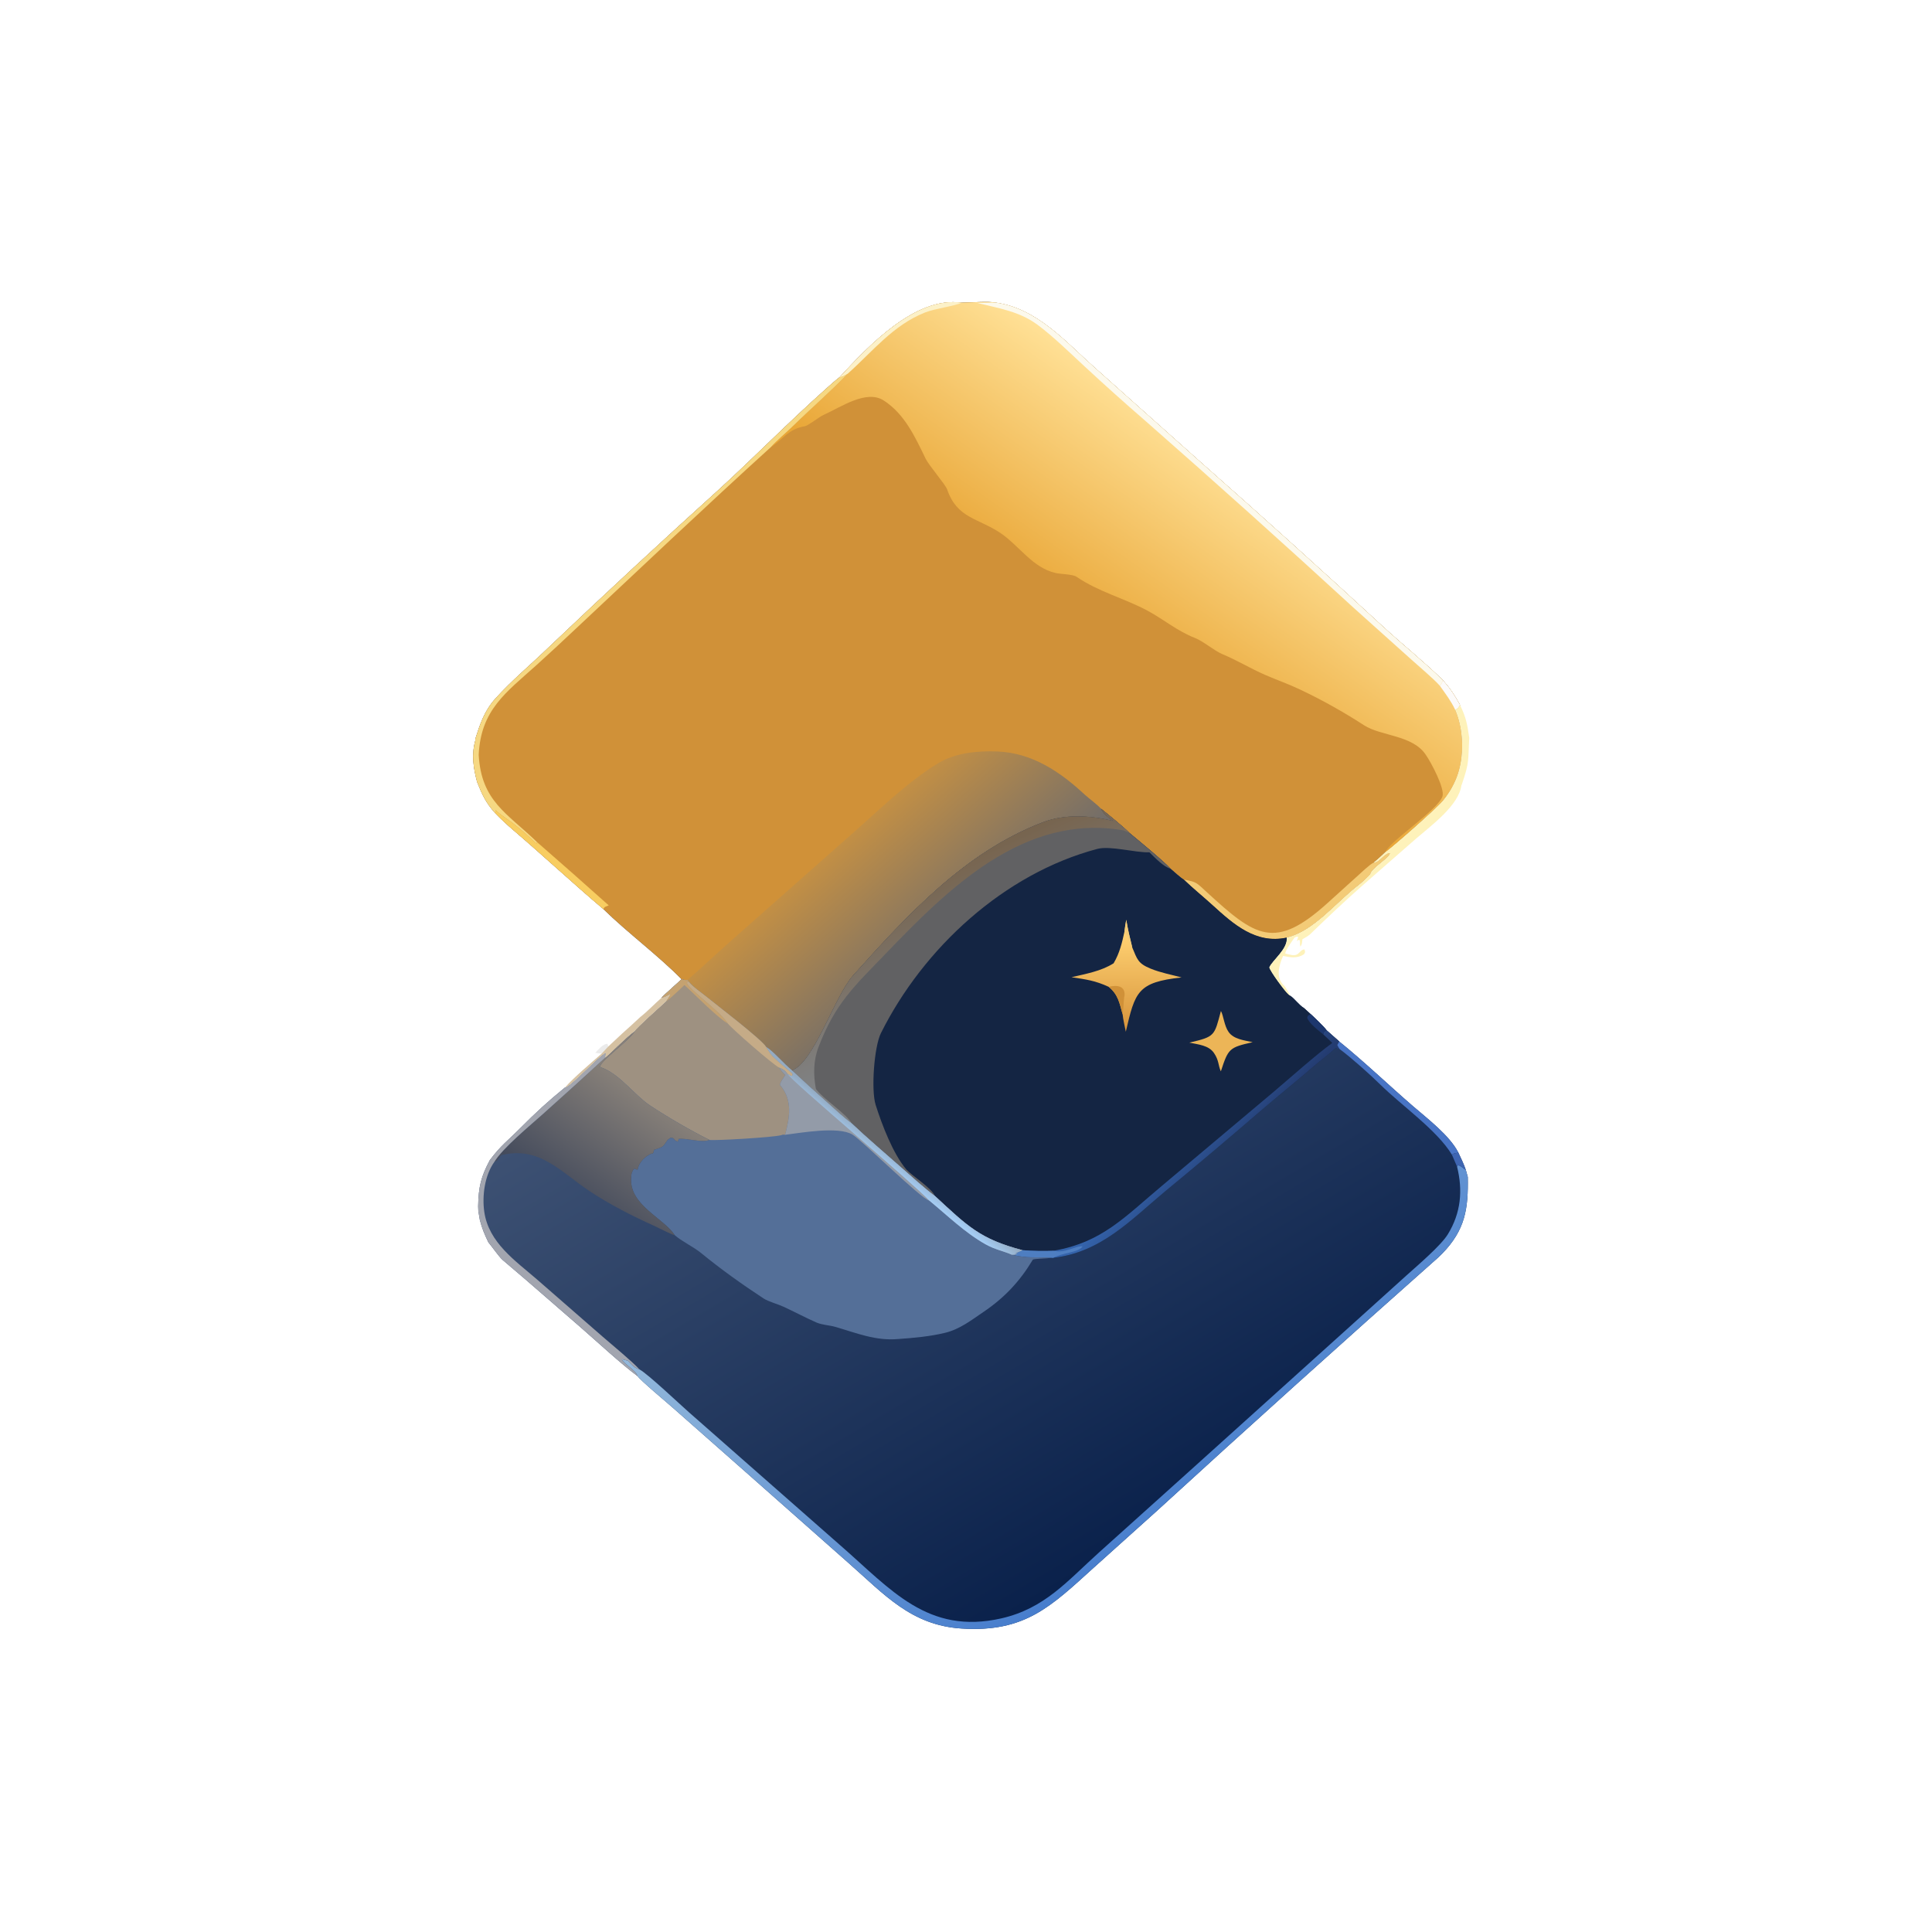
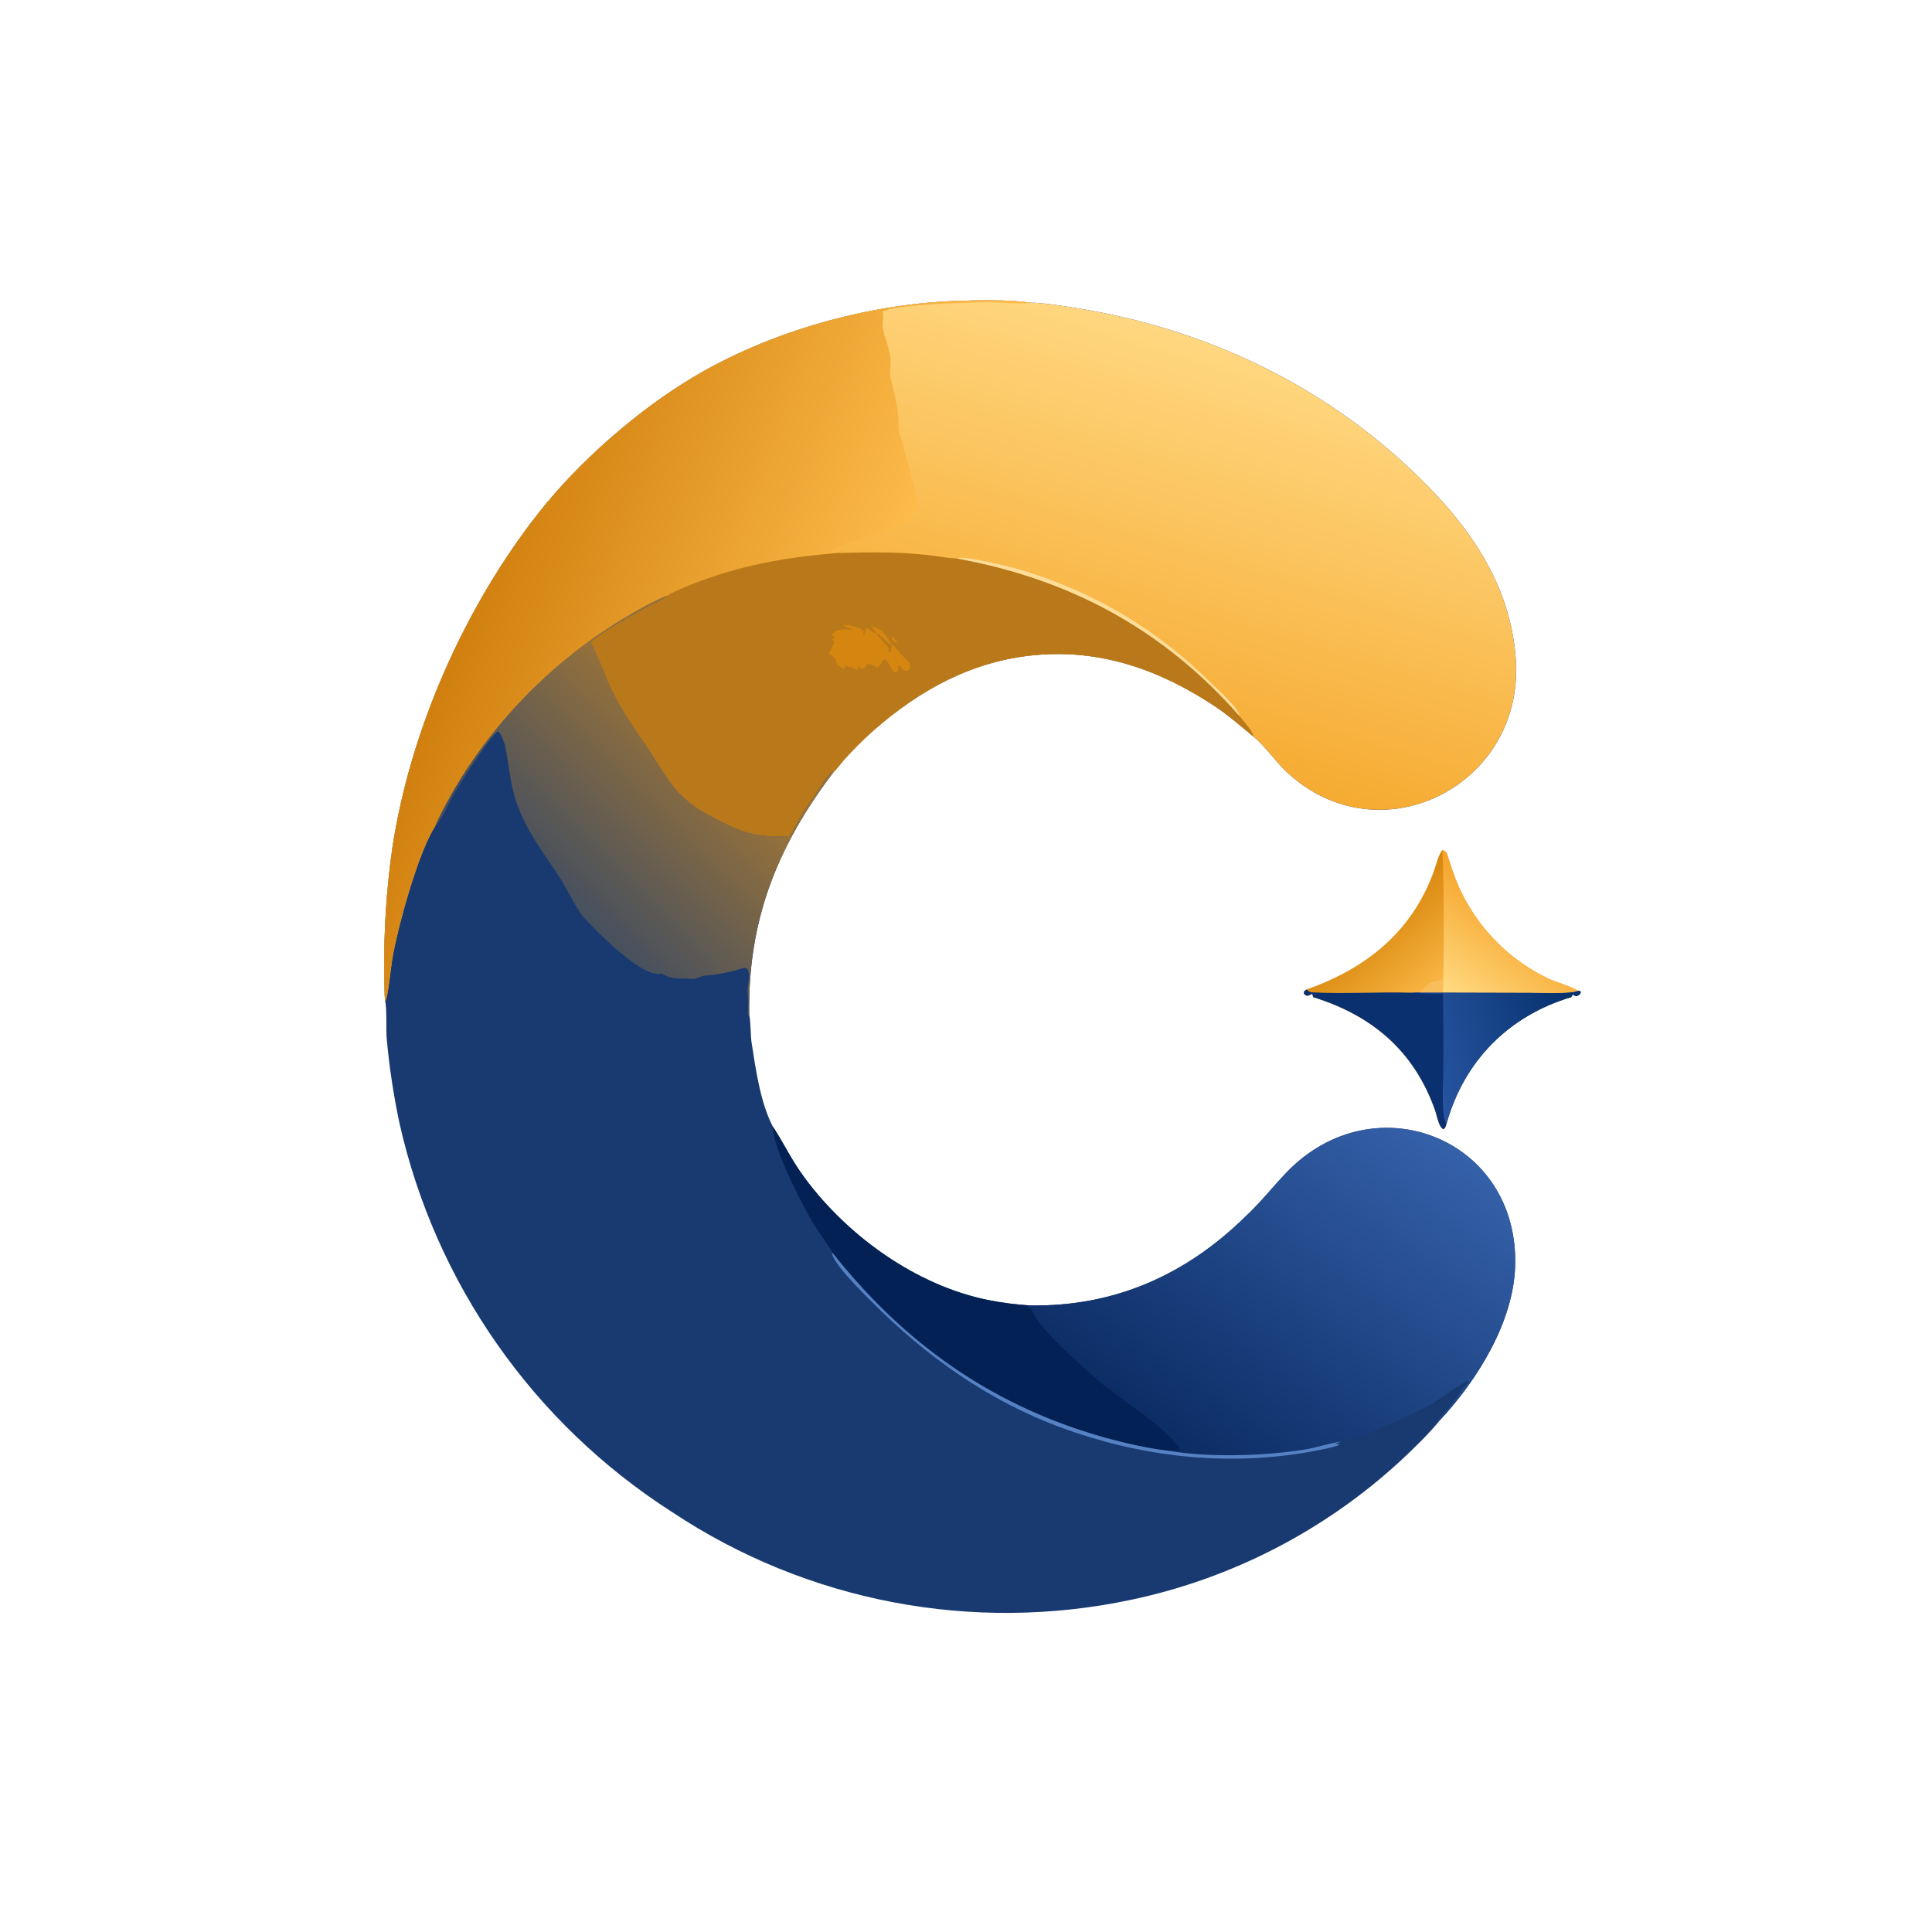
- <svg xmlns="http://www.w3.org/2000/svg" width="1050" height="1050" viewBox="0 0 1050 1050" fill="none">
-   <path d="M522.626 164.51C527.312 164.458 537.258 163.64 541.093 164.469C563.596 167.564 579.264 185.944 595.337 200.182L653.517 252.069C686.668 281.311 719.496 310.921 751.986 340.893C762.188 350.252 774.436 360.117 784.224 369.737C788.438 374.562 790.397 377.59 793.514 383.209C792.196 384.983 792.529 385.162 790.843 385.71C795.58 396.466 795.924 411.477 791.704 422.475C789.879 427.155 787.3 431.506 784.07 435.356C780.584 439.528 757.384 459.934 752.703 463.318C750.519 465.457 748.843 466.919 746.51 468.866C750.068 468.454 751.073 464.965 754.857 463.611L755.497 463.828C753.903 467.334 745.546 471.532 744.669 475.198C742.931 477.09 740.137 479.697 738.122 481.234C726.197 490.319 714.118 506.064 699.327 509.558C699.947 515.751 691.447 521.893 689.852 525.743C690.119 527.692 698.619 539.217 700.373 540.56C700.68 540.796 701.003 541.017 701.321 541.237C703.582 542.734 705.92 546.2 708.724 547.876L712.298 551.132C714.118 552.773 719.675 558.059 720.957 559.93L727.838 566.021C741.404 576.992 754.595 589.641 767.828 601.099C775.903 608.087 787.823 617.095 792.596 626.437C793.97 629.41 795.626 632.758 796.646 635.84L797.713 639.659C798.015 656.778 796.416 668.416 783.68 681.428C783.009 682.121 782.317 682.792 781.604 683.443C730.14 729.078 679.029 775.113 628.282 821.548L594.383 852.018C571.019 873.177 557.008 887.23 522.693 885.071C495.205 883.348 480.679 866.578 461.274 849.552L405.809 800.497L365.688 765.095C362.661 762.434 347.787 749.966 346.527 747.899C338.471 742.091 323.535 728.289 315.382 721.214L286.04 695.733C281.862 692.123 277.291 688.324 273.155 684.746C271.233 683.084 267.325 677.419 265.398 675.143C263.225 670.534 262.06 667.914 260.78 663.018L259.962 658.137L259.863 655.589C260.049 645.176 261.36 639.541 266.245 630.446C272.565 622.14 275.681 620.233 282.647 613.24C291.387 604.468 297.59 598.751 307.122 590.979C310.325 590.728 325.574 573.593 329.277 572.23L328.919 574.829C333.858 570.553 339.893 564.088 344.973 560.402C345.966 558.628 359.434 546.661 361.952 544.334C362.481 543.226 364.24 541.078 364.206 540.34C362.479 541.283 361.473 541.96 359.533 542.278C360.76 540.796 368.332 534.239 370.415 532.183C358.083 519.576 340.738 506.654 327.906 494.053C311.459 480.141 295.587 465.351 279.209 451.336C275.718 448.349 272.227 445.153 269.057 441.838C264.05 436.28 262.016 431.829 259.294 424.943C257.246 417.261 256.17 410.022 258.378 402.255L258.271 401.778C260.958 393.36 263.244 386.342 269.291 379.621C278.129 369.798 288.486 361.217 298.039 351.983C328.656 322.867 359.641 294.142 390.989 265.814C410.223 248.177 428.647 229.449 448.108 212.052C450.766 209.676 453.532 207.124 456.358 204.963C471.868 188.232 497.392 160.925 522.626 164.51Z" fill="url(#paint0_linear_3311_3)" />
-   <path d="M522.626 164.51C527.312 164.458 537.258 163.64 541.093 164.469C563.596 167.564 579.264 185.944 595.337 200.182L653.517 252.069C686.668 281.311 719.496 310.921 751.986 340.893C762.188 350.252 774.436 360.117 784.224 369.737C788.438 374.562 790.397 377.59 793.514 383.209C792.196 384.983 792.529 385.162 790.843 385.71C795.58 396.466 795.924 411.477 791.704 422.475C789.879 427.155 787.3 431.506 784.07 435.356C780.584 439.528 757.384 459.934 752.703 463.318C750.519 465.457 748.843 466.919 746.51 468.866C750.068 468.454 751.073 464.965 754.857 463.611L755.497 463.828C753.903 467.334 745.546 471.532 744.669 475.198C742.931 477.09 740.137 479.697 738.122 481.234C726.197 490.319 714.118 506.064 699.327 509.558C682.505 513.182 670.364 502.285 658.931 491.883C653.799 487.212 648.401 482.87 643.381 478.035C642.089 477.447 637.511 473.308 636.132 472.118C632.425 467.98 618.572 456.654 613.686 452.58C611.481 450.144 601.315 441.851 598.356 439.52C599.905 442.679 602.304 444.177 605.103 446.216C592.691 443.157 578.761 442.312 566.744 446.903C524.405 463.076 493.077 497.327 463.581 530.245C453.635 541.345 442.222 577.864 430.369 581.725C426.038 578.192 419.978 571.066 416.466 569.082C413.737 564.657 388.287 545.298 383.662 541.473C381.076 539.33 376.65 536.515 374.334 533.46L373.675 532.639C372.064 532.737 371.997 532.573 370.415 532.183C358.083 519.576 340.738 506.654 327.906 494.053C311.459 480.141 295.587 465.351 279.209 451.336C275.718 448.349 272.227 445.153 269.057 441.838C264.05 436.28 262.016 431.829 259.294 424.943C257.246 417.261 256.17 410.022 258.378 402.255L258.271 401.778C260.958 393.36 263.244 386.342 269.291 379.621C278.129 369.798 288.486 361.217 298.039 351.983C328.656 322.867 359.641 294.142 390.989 265.814C410.223 248.177 428.647 229.449 448.108 212.052C450.766 209.676 453.532 207.124 456.358 204.963C471.868 188.232 497.392 160.925 522.626 164.51Z" fill="#D09138" />
-   <path d="M522.626 164.51C527.312 164.458 537.259 163.64 541.094 164.469C563.596 167.564 579.264 185.944 595.337 200.182L653.517 252.069C686.668 281.311 719.496 310.921 751.986 340.893C762.188 350.252 774.437 360.117 784.224 369.737C788.438 374.562 790.397 377.59 793.514 383.209C792.196 384.983 792.53 385.162 790.843 385.71C795.58 396.466 795.924 411.477 791.704 422.475C789.879 427.155 787.3 431.506 784.07 435.356C780.584 439.528 757.384 459.934 752.703 463.318C755.441 456.925 781.409 440.369 783.952 432.808C785.357 428.628 777.774 414.362 774.99 410.374C767.905 399.41 750.678 400.2 741.322 394.163C729.791 386.719 719.24 380.802 706.797 374.857C700.337 371.772 693.99 369.591 687.524 366.77C679.742 363.374 672.174 358.773 664.264 355.489C659.706 353.528 653.866 348.437 649.488 346.738C639.9 343.021 632.605 336.748 623.955 332.057C611.389 325.243 597.049 321.696 585.016 313.431C583.042 312.076 576.177 312.002 573.798 311.447C561.166 308.599 553.993 296.666 543.821 289.75C531.322 281.402 520.135 281.752 514.731 265.93C513.88 263.43 504.81 252.923 503.042 249.257C497.331 237.47 491.743 225.147 480.396 217.724C470.787 211.438 456.734 221.487 447.55 225.515C445.261 226.519 439.349 231.302 437.373 231.658C428.592 233.239 426.109 238.036 419.544 242.646C419.362 242.744 419.18 242.842 418.999 242.94C421.845 239.668 427.746 234.708 431.029 231.492C440.588 222.127 451.507 212.72 460.724 203.095C459.142 204.017 458.086 204.907 456.358 204.963C471.868 188.232 497.392 160.925 522.626 164.51Z" fill="url(#paint1_linear_3311_3)" />
-   <path d="M541.094 164.469C563.596 167.564 579.264 185.944 595.337 200.182L653.517 252.069C686.668 281.311 719.496 310.92 751.986 340.893C762.188 350.252 774.437 360.117 784.224 369.737C783.67 370.936 783.409 371.768 782.588 372.785C779.743 369.436 770.745 361.776 767.182 358.587L735.636 330.294C698.455 296.161 660.89 262.444 622.961 229.147C611.625 219.335 600.459 209.333 589.461 199.145C581.484 191.781 572.506 182.924 563.914 176.546C553.875 169.097 542.642 167.564 531.06 164.619L541.094 164.469Z" fill="#FCF9EC" />
-   <path d="M456.358 204.963C471.868 188.231 497.392 160.925 522.626 164.51C519.391 166.267 508.241 167.644 502.74 169.828C485.333 176.739 474.4 190.887 460.724 203.095C459.142 204.017 458.086 204.907 456.358 204.963Z" fill="#FCF1C8" />
-   <path d="M784.224 369.737C788.438 374.562 790.397 377.59 793.514 383.209C792.196 384.983 792.53 385.162 790.843 385.71C788.633 381.005 785.588 377.02 782.588 372.785C783.409 371.768 783.67 370.936 784.224 369.737Z" fill="#FCFAF9" />
-   <path d="M373.675 532.639C374.64 531.516 378.105 528.697 379.451 527.476L394.107 514.151L464.456 451.908C478.64 439.45 494.058 424.196 510.245 414.586C519.56 409.057 531.552 407.973 542.18 408.422C561.068 409.22 576.162 419.426 589.579 431.905C592.081 434.181 596.254 437.154 598.356 439.52C599.905 442.679 602.304 444.177 605.103 446.216C592.691 443.157 578.761 442.312 566.744 446.903C524.405 463.076 493.077 497.327 463.581 530.245C453.635 541.345 442.222 577.864 430.369 581.725C426.038 578.192 419.978 571.066 416.466 569.082C413.737 564.657 388.287 545.298 383.662 541.473C381.076 539.33 376.65 536.515 374.334 533.46L373.675 532.639Z" fill="url(#paint2_linear_3311_3)" />
-   <path d="M456.358 204.963C458.086 204.907 459.142 204.017 460.724 203.094C451.507 212.72 440.588 222.127 431.029 231.492C427.746 234.708 421.845 239.668 418.999 242.94C383.435 275.218 347.427 309.379 312.33 342.257C305.455 348.759 298.509 355.188 291.494 361.54C274.757 376.559 261.341 385.894 260.154 410.223C261.595 435.581 275.62 441.88 291.826 457.63L291.732 458.488C291.03 458.045 291.232 458.227 290.723 457.739C286.85 454.05 282.789 450.563 278.557 447.292C275.562 445.02 272.026 442.908 269.391 440.298L269.057 441.838C264.05 436.28 262.016 431.829 259.294 424.943C257.246 417.261 256.17 410.022 258.378 402.255L258.271 401.778C260.958 393.36 263.244 386.342 269.291 379.621C278.129 369.798 288.486 361.217 298.039 351.983C328.656 322.867 359.641 294.141 390.989 265.814C410.223 248.177 428.647 229.449 448.108 212.052C450.766 209.676 453.532 207.124 456.358 204.963Z" fill="#F6D882" />
-   <path d="M746.51 468.866C750.068 468.454 751.073 464.965 754.857 463.611L755.498 463.828C753.903 467.334 745.546 471.532 744.669 475.198C742.931 477.09 740.137 479.697 738.122 481.234C726.197 490.319 714.118 506.064 699.327 509.558C682.505 513.182 670.364 502.285 658.931 491.883C653.799 487.212 648.401 482.87 643.381 478.035C650.482 479.303 650.205 479.69 655.896 484.905C682.264 509.079 692.739 516.766 721.48 490.795L737.553 476.27C739.184 474.806 744.751 469.481 746.51 468.866Z" fill="#F3CB77" />
-   <path d="M269.057 441.838L269.391 440.298C272.026 442.908 275.562 445.02 278.557 447.292C282.789 450.563 286.85 454.05 290.723 457.739C291.232 458.227 291.03 458.045 291.732 458.488L291.826 457.63C304.91 469.016 317.915 480.492 330.84 492.058C328.826 492.969 328.715 492.557 327.906 494.053C311.459 480.141 295.587 465.351 279.209 451.336C275.718 448.349 272.227 445.153 269.057 441.838Z" fill="#F8CD61" />
-   <path d="M598.356 439.52C601.315 441.851 611.481 450.144 613.686 452.58C618.572 456.654 632.425 467.98 636.132 472.118C637.511 473.308 642.089 477.447 643.381 478.035C648.401 482.87 653.799 487.212 658.931 491.883C670.364 502.285 682.505 513.182 699.327 509.558C699.947 515.751 691.446 521.893 689.852 525.743C690.119 527.692 698.619 539.217 700.372 540.56C700.68 540.796 701.003 541.017 701.321 541.237C703.582 542.734 705.92 546.2 708.724 547.876L712.298 551.132C714.118 552.773 719.675 558.059 720.957 559.93L727.838 566.021L726.792 567.954C727.289 568.964 727.432 569.246 728.078 570.163L727.063 570.117L726.028 569.451L725.284 570.153C722.131 573.106 717.686 576.326 714.318 579.243C704.464 587.769 694.23 595.921 684.34 604.417C667.416 619.023 650.323 633.43 633.05 647.627C614.055 663.535 598.203 680.649 572.363 683.602L571.322 683.536C563.432 683.074 558.12 683.946 549.891 681.895C551.388 681.88 551.737 682.023 553.024 681.28L551.265 681.459C552.06 681.008 554.49 680.039 555.664 679.444C532.521 673.364 525.754 666.284 508.044 649.934C503.29 646.524 494.407 638.542 489.768 634.45C481.032 626.744 471.27 618.47 462.879 610.518C458.829 607.647 453.118 602.299 449.348 598.926C442.946 593.276 436.619 587.539 430.369 581.725C442.222 577.864 453.635 541.345 463.581 530.245C493.077 497.327 524.405 463.076 566.744 446.903C578.761 442.312 592.691 443.157 605.103 446.216C602.304 444.177 599.905 442.679 598.356 439.52Z" fill="#142543" />
-   <path d="M598.356 439.52C601.315 441.851 611.481 450.144 613.686 452.58C618.572 456.654 632.425 467.98 636.132 472.118C632.246 470.994 627.734 466.177 624.683 463.218C617.003 463.472 603.36 459.508 596.352 461.367C545.774 474.776 501.862 515.167 478.753 561.509C475.081 568.871 473.343 592.486 475.912 600.535C479.323 611.225 485.275 627.016 492.674 635.711C495.794 639.111 506.315 645.648 508.044 649.934C503.29 646.524 494.407 638.542 489.768 634.45C481.032 626.744 471.27 618.47 462.879 610.518C458.829 607.647 453.118 602.299 449.348 598.926C442.946 593.276 436.619 587.539 430.369 581.725C442.222 577.864 453.635 541.345 463.581 530.245C493.077 497.327 524.405 463.076 566.744 446.903C578.761 442.312 592.691 443.157 605.103 446.216C602.304 444.177 599.905 442.679 598.356 439.52Z" fill="#616163" />
-   <path d="M598.356 439.52C601.315 441.851 611.481 450.144 613.686 452.58C613.414 452.479 610.369 451.251 610.533 451.279C556.341 441.937 515.361 482.988 481.183 518.468C464.301 535.997 454.01 545.159 444.858 569.01C441.98 576.511 442.019 584.216 443.432 591.845C447.457 597.377 459.846 605.119 462.879 610.518C458.829 607.647 453.118 602.299 449.348 598.926C442.946 593.276 436.619 587.539 430.369 581.725C442.222 577.864 453.635 541.345 463.581 530.245C493.077 497.327 524.405 463.076 566.744 446.903C578.761 442.312 592.691 443.157 605.103 446.216C602.304 444.177 599.905 442.679 598.356 439.52Z" fill="url(#paint3_linear_3311_3)" />
-   <path d="M719.147 562.129C719.824 560.238 719.235 560.945 720.957 559.93L727.838 566.021L726.792 567.954C727.289 568.964 727.433 569.246 728.079 570.163L727.063 570.117L726.028 569.451L725.284 570.153C722.131 573.106 717.686 576.326 714.318 579.243C704.464 587.769 694.23 595.921 684.341 604.417C667.416 619.023 650.323 633.43 633.051 647.626C614.055 663.535 598.203 680.649 572.363 683.602L571.322 683.536C563.432 683.074 558.12 683.946 549.891 681.895C551.388 681.88 551.737 682.023 553.024 681.28L551.265 681.459C552.06 681.008 554.49 680.039 555.664 679.444C560.535 679.89 567.615 679.998 572.501 679.778C598.987 675.24 611.42 661.223 631.277 644.637L692.277 593.322C700.978 585.98 715.256 573.178 724.085 566.815L719.147 562.129Z" fill="url(#paint4_linear_3311_3)" />
-   <path d="M572.501 679.778C579.064 681.285 584.755 676.845 588.354 677.394C586.195 680.803 577.167 680.854 572.363 683.602L571.322 683.536C563.432 683.074 558.12 683.946 549.891 681.895C551.388 681.88 551.737 682.023 553.024 681.28L551.265 681.459C552.06 681.008 554.49 680.039 555.664 679.444C560.535 679.89 567.615 679.998 572.501 679.778Z" fill="#4E7EC1" />
-   <path d="M712.298 551.132C714.118 552.773 719.675 558.059 720.957 559.93C719.235 560.945 719.824 560.238 719.147 562.129C716.502 560.022 711.529 556.244 710.432 553.188C710.949 551.522 710.483 552.281 712.298 551.132Z" fill="#1D376E" />
-   <path d="M611.143 506.206C611.415 503.938 611.646 502.147 612.097 499.894C612.989 505.336 614.035 509.61 615.357 514.931C618.09 521.385 618.393 523.605 625.391 526.456C630.784 528.65 636.506 529.701 642.161 531.209C618.182 533.844 616.911 539.027 611.851 560.714C611.358 558.259 610.318 553.649 610.143 551.363C608.421 545.123 607.708 540.519 602.576 536.331C595.142 532.901 590.323 532.306 582.36 531.091C590.271 529.219 598.331 527.856 605.211 523.539C608.467 518.068 609.825 512.343 611.143 506.206Z" fill="url(#paint5_linear_3311_3)" />
-   <path d="M602.576 536.331C607.062 535.177 611.938 535.756 611.107 541.627L611.02 541.534C610.63 544.646 610.548 548.651 610.143 551.363C608.421 545.123 607.708 540.519 602.576 536.331Z" fill="#D09138" />
-   <path d="M611.143 506.206C611.415 503.938 611.646 502.147 612.097 499.894C612.989 505.336 614.035 509.61 615.357 514.931C612.937 512.052 613.486 509.624 611.143 506.206Z" fill="#F3CB77" />
-   <path d="M663.546 549.445C664.956 551.988 665.299 557.382 667.698 560.832C670.462 564.811 676.158 565.37 680.803 566.405C668.001 569.292 667.57 569.845 663.515 582.248C662.013 579.069 662.561 576.341 659.757 572.265C656.87 568.087 651.338 567.682 646.386 566.641C660.464 563.385 659.916 562.95 663.546 549.445Z" fill="#ECB557" />
-   <path d="M370.415 532.183C371.997 532.573 372.064 532.737 373.675 532.639L374.334 533.459C376.65 536.515 381.076 539.33 383.662 541.473C388.287 545.298 413.738 564.657 416.467 569.082C419.979 571.066 426.038 578.192 430.369 581.725C436.619 587.539 442.946 593.276 449.348 598.925C453.119 602.299 458.829 607.647 462.879 610.518C471.271 618.47 481.032 626.744 489.768 634.45C494.408 638.541 503.29 646.524 508.044 649.934C525.754 666.283 532.521 673.364 555.664 679.444C554.49 680.039 552.06 681.008 551.265 681.459L553.024 681.28C551.737 682.023 551.389 681.88 549.891 681.895C558.12 683.946 563.432 683.074 571.322 683.536C569.307 684.125 561.73 683.92 561.284 684.669C554.224 696.43 545.98 705.212 534.562 712.964C528.138 717.322 521.703 722.367 513.798 724.315C505.574 726.341 496.729 727.12 488.258 727.725C475.857 728.843 465.601 724.49 454.004 721.137C450.645 720.168 446.874 720.122 443.621 718.717C437.623 716.041 431.721 712.903 425.742 710.139C422.626 708.704 417.569 707.376 415.004 705.694C403.479 698.137 391.649 689.708 381.019 680.977C377.192 677.829 370.103 674.353 366.749 671.318C360.654 662.028 342.699 655.225 342.956 640.977C342.995 638.782 343.141 636.645 344.781 635.06C345.956 635.624 345.363 635.445 346.544 635.64C347.114 631.759 350.583 628.416 354.112 626.888C355.333 627.452 355.221 624.96 355.564 624.858C360.817 623.243 360.056 623.396 362.895 619.387C363.338 619.182 363.994 618.639 364.418 618.321C367.279 618.434 365.527 619.695 368.44 620.418L368.845 618.982C373.906 618.485 381.169 621.243 385.605 619.526C375.357 614.435 363.001 607.226 353.318 600.833C345.331 595.557 337.587 584.821 328.326 580.756C327.52 580.402 327.214 580.366 326.192 579.848C325.772 576.813 342.716 565.098 344.973 560.402C345.966 558.628 359.434 546.661 361.952 544.334C362.481 543.226 364.24 541.078 364.207 540.34C362.479 541.283 361.473 541.96 359.533 542.278C360.76 540.796 368.332 534.239 370.415 532.183Z" fill="#546F98" />
-   <path d="M370.415 532.183C371.997 532.573 372.064 532.737 373.675 532.639L374.334 533.459C376.65 536.515 381.076 539.33 383.662 541.473C388.287 545.298 413.738 564.657 416.467 569.082C417.171 570.215 418.882 572.973 419.972 574.05C423.23 577.269 427.316 580.509 430.81 583.55C430.739 583.934 430.666 584.319 430.594 584.698C428.669 584.596 429.298 584.047 428.176 583.806C426.61 581.684 425.792 581.145 423.405 580.197C424.696 582.089 425.179 582.637 426.803 584.268C425.913 585.631 423.952 588.205 423.892 589.646L424.361 590.21C430.824 598.131 429.172 607.467 426.674 616.737C425.253 616.511 425.314 616.757 424.516 616.962C419.959 618.157 388.958 619.982 385.605 619.526C375.357 614.435 363.001 607.226 353.318 600.833C345.331 595.557 337.587 584.821 328.326 580.756C327.52 580.402 327.214 580.366 326.192 579.848C325.772 576.813 342.716 565.098 344.973 560.402C345.966 558.628 359.434 546.661 361.952 544.334C362.481 543.226 364.24 541.078 364.207 540.34C362.479 541.283 361.473 541.96 359.533 542.278C360.76 540.796 368.332 534.239 370.415 532.183Z" fill="#9E9181" />
-   <path d="M395.589 556.295C391.12 549.261 373.563 537.176 373.3 534.008L374.334 533.459C376.65 536.515 381.076 539.33 383.662 541.473C388.287 545.298 413.737 564.657 416.466 569.082C417.171 570.215 418.882 572.973 419.972 574.05C423.23 577.269 427.316 580.509 430.81 583.55C430.738 583.934 430.666 584.319 430.594 584.698C428.669 584.596 429.298 584.047 428.176 583.806C426.61 581.684 425.792 581.145 423.405 580.197C420.113 578.628 397.756 559.105 395.589 556.295Z" fill="#C5AB87" />
-   <path d="M370.415 532.183C371.997 532.573 372.064 532.737 373.675 532.639L374.334 533.459L373.3 534.008C373.563 537.176 391.12 549.261 395.59 556.295C389.507 552.711 377.919 540.694 371.976 535.341C368.877 538.248 365.284 541.806 361.952 544.334C362.481 543.226 364.24 541.078 364.206 540.34C362.479 541.283 361.473 541.96 359.533 542.278C360.76 540.796 368.332 534.239 370.415 532.183Z" fill="#C5A270" />
-   <path d="M416.467 569.082C419.979 571.066 426.038 578.192 430.369 581.725C436.619 587.539 442.946 593.276 449.348 598.926C453.119 602.299 458.829 607.647 462.879 610.518C471.271 618.47 481.032 626.744 489.768 634.45C494.408 638.542 503.29 646.524 508.044 649.934C525.754 666.283 532.521 673.364 555.664 679.444C554.49 680.039 552.06 681.008 551.265 681.459L553.024 681.28C551.737 682.023 551.389 681.88 549.891 681.895C545.851 680.044 540.95 679.239 535.577 676.225C524.426 669.97 514.885 660.582 505.012 652.456C501.269 652.21 468.458 619.695 463.22 616.578C455.483 611.974 434.809 615.757 426.674 616.737C429.172 607.467 430.824 598.131 424.361 590.21L423.892 589.646C423.952 588.205 425.912 585.631 426.803 584.268C425.179 582.637 424.696 582.089 423.405 580.197C425.792 581.145 426.61 581.684 428.176 583.806C429.298 584.047 428.669 584.596 430.594 584.698C430.666 584.319 430.738 583.934 430.81 583.55C427.316 580.51 423.23 577.269 419.972 574.05C418.882 572.973 417.171 570.215 416.467 569.082Z" fill="#939BA8" />
-   <path d="M416.467 569.082C419.979 571.066 426.038 578.192 430.369 581.725C436.619 587.539 442.946 593.276 449.348 598.926C453.119 602.299 458.829 607.647 462.879 610.518C471.271 618.47 481.032 626.744 489.768 634.45C494.408 638.542 503.29 646.524 508.044 649.934C525.754 666.283 532.521 673.364 555.664 679.444C554.49 680.039 552.06 681.008 551.265 681.459L553.024 681.28C551.737 682.023 551.389 681.88 549.891 681.895C545.851 680.044 540.95 679.239 535.577 676.225C524.426 669.97 514.885 660.582 505.012 652.456C496.949 643.658 429.295 586.857 428.176 583.806C429.298 584.047 428.669 584.596 430.594 584.698C430.666 584.319 430.738 583.934 430.81 583.55C427.316 580.51 423.23 577.269 419.972 574.05C418.882 572.973 417.171 570.215 416.467 569.082Z" fill="url(#paint6_linear_3311_3)" />
-   <path d="M328.919 574.829C333.859 570.553 339.893 564.088 344.973 560.402C342.716 565.098 325.772 576.813 326.192 579.848C327.214 580.366 327.52 580.402 328.326 580.756C337.587 584.821 345.331 595.557 353.318 600.833C363.001 607.226 375.357 614.435 385.605 619.526C381.169 621.243 373.906 618.485 368.845 618.982L368.44 620.418C365.527 619.695 367.279 618.434 364.418 618.321C363.994 618.639 363.338 619.182 362.895 619.387C360.056 623.396 360.817 623.243 355.564 624.858C355.221 624.96 355.333 627.452 354.112 626.888C350.583 628.416 347.114 631.759 346.544 635.64C345.363 635.445 345.956 635.624 344.781 635.06C343.141 636.645 342.995 638.782 342.956 640.977C342.699 655.225 360.654 662.028 366.749 671.318C364.797 670.934 358.143 667.411 355.457 666.186C343.555 660.849 330.924 654.358 320.17 647.185C304.543 636.757 293.268 622.858 272.621 627.749C271.54 628 271.574 630.42 268.64 631.507C273.194 623.914 288.013 611.799 295.205 605.344C306.516 595.255 317.754 585.083 328.919 574.829Z" fill="url(#paint7_linear_3311_3)" />
-   <path d="M791.868 634.009L792.447 633.245C794.206 633.686 795.083 634.927 796.646 635.84L797.713 639.659C798.015 656.778 796.416 668.416 783.68 681.428C783.009 682.121 782.317 682.792 781.604 683.443C730.14 729.078 679.029 775.113 628.282 821.548L594.383 852.018C571.019 873.176 557.007 887.23 522.693 885.071C495.205 883.348 480.679 866.578 461.274 849.552L405.809 800.497L365.688 765.095C362.661 762.434 347.787 749.966 346.527 747.899C345.389 744.577 339.981 742.044 338.016 738.989L338.264 738.727L341.318 739.548C343.493 741.962 344.597 743.254 347.637 744.305C351.98 746.587 369.71 763.429 374.437 767.551L456.804 839.959C483.999 863.635 504.146 888.655 544.17 879.56C567.815 874.181 580.079 859.216 597.31 843.707L644.791 801.01L739.994 715.195L764.541 693.031C770.402 687.74 783.091 676.999 786.91 670.744C793.97 659.183 795.108 646.996 791.868 634.009Z" fill="url(#paint8_linear_3311_3)" />
-   <path d="M307.122 590.979C310.325 590.728 325.574 573.593 329.278 572.229L328.919 574.829C317.754 585.083 306.515 595.255 295.205 605.344C288.013 611.799 273.194 623.914 268.64 631.507C263.41 638.798 261.923 650.016 263.217 658.747C265.685 675.389 280.039 685.135 291.873 695.374L327.511 726.443C332.908 731.134 342.938 739.348 347.637 744.305C344.597 743.254 343.494 741.962 341.318 739.548L338.265 738.727L338.017 738.989C339.981 742.044 345.389 744.577 346.527 747.899C338.471 742.091 323.535 728.289 315.382 721.214L286.04 695.733C281.863 692.123 277.291 688.324 273.155 684.746C271.233 683.084 267.326 677.419 265.398 675.143C263.226 670.534 262.06 667.914 260.78 663.018L259.962 658.137L259.863 655.589C260.049 645.176 261.36 639.541 266.245 630.446C272.565 622.14 275.681 620.233 282.647 613.24C291.387 604.468 297.591 598.751 307.122 590.979Z" fill="#A2A5AF" />
-   <path d="M727.838 566.021C741.404 576.992 754.595 589.641 767.828 601.099C775.903 608.087 787.823 617.095 792.596 626.437C791.176 626.678 790.253 626.708 789.059 627.519C781.05 614.281 761.66 600.756 750.283 589.553C744.49 583.847 734.287 574.747 728.079 570.163C727.433 569.246 727.289 568.964 726.792 567.954L727.838 566.021Z" fill="#4874C5" />
-   <path d="M792.596 626.437C793.97 629.41 795.626 632.758 796.646 635.84C795.083 634.927 794.206 633.686 792.448 633.245L791.868 634.009C790.956 631.835 790.017 629.672 789.059 627.519C790.253 626.708 791.176 626.678 792.596 626.437Z" fill="#3E65B2" />
-   <path d="M793.514 383.209C796.759 389.824 797.472 393.721 798.508 401.058C797.754 413.586 798.815 413.648 794.432 426.456L794.242 426.791C792.868 437.699 777.702 448.767 769.833 455.569L741.152 480.652C731.227 489.332 721.516 498.58 712.021 507.742C711.18 508.552 708.935 509.903 707.848 510.438C707.586 512.338 707.745 512.972 706.791 514.505C706.063 512.135 706.971 511.565 706.017 510.695L704.828 511.436L705.546 509.24C704.448 508.898 705.002 509.007 703.577 509.545C702.275 511.368 698.783 516.12 698.476 518.191C700.414 518.637 703.146 519.714 704.915 518.714C706.417 517.858 707.253 515.905 709.001 516.012C709.35 517.915 709.519 517.084 708.688 518.632C704.92 521.032 701.295 520.365 697.337 519.524C695.041 524.59 693.087 531.706 698.147 535.91C699.419 537.848 700.26 539.181 701.321 541.237C701.003 541.017 700.68 540.796 700.373 540.56C698.619 539.217 690.119 527.692 689.852 525.743C691.447 521.893 699.947 515.751 699.327 509.558C714.118 506.064 726.197 490.319 738.122 481.234C740.137 479.697 742.931 477.09 744.669 475.198C745.546 471.532 753.903 467.334 755.498 463.828L754.857 463.611C751.073 464.965 750.068 468.454 746.51 468.866C748.843 466.919 750.519 465.457 752.703 463.318C757.384 459.934 780.584 439.528 784.07 435.356C787.3 431.506 789.879 427.155 791.704 422.475C795.924 411.477 795.58 396.466 790.843 385.71C792.53 385.162 792.196 384.983 793.514 383.209Z" fill="#FEF2BA" />
-   <path d="M359.533 542.278C361.473 541.96 362.479 541.283 364.206 540.34C364.24 541.078 362.481 543.226 361.952 544.334C359.434 546.661 345.966 558.628 344.973 560.402C339.893 564.088 333.858 570.553 328.919 574.829L329.277 572.229C325.574 573.593 310.325 590.727 307.122 590.979C311.69 585.698 321.402 577.526 326.963 572.64L330.647 568.702L338.172 561.673C341.481 558.74 344.749 555.762 347.975 552.737C351.742 549.825 355.711 545.59 359.533 542.278Z" fill="#D5C1A2" />
-   <path d="M323.523 572.199C325.327 570.322 327.591 567.349 330.089 567.297L330.647 568.702L326.963 572.64L323.523 572.199Z" fill="black" fill-opacity="0.082" />
+ <svg xmlns="http://www.w3.org/2000/svg" width="1127" height="1127" viewBox="0 0 1127 1127" fill="none">
+   <path d="M224.713 584.329C224.18 580.284 224.234 572.497 224.154 568.062C223.829 543.376 225.423 518.702 228.922 494.263C239.487 425.297 271.407 353.475 314.386 298.954C337.715 269.361 371.741 239.533 404.129 220.166C448.615 193.566 504.695 177.681 556.467 175.605C569.696 175.073 588.318 174.643 601.046 176.592C608.728 176.235 634.873 180.804 643.006 182.424C709.526 195.591 771.582 225.954 821.29 272.297C854.291 302.926 881.421 338.787 884.255 385.489C888.69 458.614 804.682 500.682 750.649 450.413C744.073 444.296 737.728 434.848 731.059 429.561C723.465 423.302 716.311 417.013 708.04 411.565C676.415 390.732 642.104 378.576 603.858 382.117C567.242 385.508 536.564 402.342 509.382 426.251C503.305 431.597 496.82 438.15 491.503 444.198C490.507 445.331 487.394 449.473 486.33 450.267C453.316 493.753 436.09 536.858 437.046 592.093C438.135 597.304 437.648 603.303 438.478 608.569C440.932 624.131 443.507 643.001 450.753 657.044C457.849 667.869 461.341 676.261 469.678 687.476C494.801 721.263 534.409 749.719 575.953 758.265C584.158 759.922 592.467 761 600.826 761.506C650.16 762.332 691.922 743.682 726.777 709.388C735.285 701.502 742.494 692.247 750.511 683.899C801.447 630.872 886.098 663.873 883.842 738.537C882.862 771.032 861.907 804.93 840.028 828.367C833.534 836.396 824.498 845.134 816.937 852.167C772.842 892.773 718.627 920.756 659.988 933.181C567.462 952.838 470.919 934.42 392.13 882.081C311.149 830.277 253.925 748.558 232.93 654.744C229.502 638.505 227.04 622.079 225.554 605.548C225.177 601.096 225.703 587.135 224.713 584.329Z" fill="#183A71" />
+   <path d="M224.713 584.329C224.18 580.284 224.234 572.497 224.154 568.062C223.829 543.376 225.423 518.702 228.922 494.263C239.487 425.297 271.407 353.475 314.386 298.954C337.715 269.361 371.741 239.533 404.129 220.166C448.615 193.566 504.695 177.681 556.467 175.605C569.696 175.073 588.318 174.643 601.046 176.592C608.728 176.235 634.873 180.804 643.006 182.424C709.526 195.591 771.582 225.954 821.29 272.297C854.291 302.926 881.421 338.787 884.255 385.489C888.69 458.614 804.682 500.682 750.649 450.413C744.073 444.296 737.728 434.848 731.059 429.561C723.465 423.302 716.311 417.013 708.04 411.565C676.415 390.732 642.104 378.576 603.858 382.117C567.242 385.508 536.564 402.342 509.382 426.251C503.305 431.597 496.82 438.15 491.503 444.198C490.507 445.331 487.394 449.473 486.33 450.267L485.625 449.98C482.031 451.785 472.845 467.959 469.463 472.207C466.19 476.319 463.853 482.916 460.444 487.574C459.544 487.722 459.016 487.843 458.104 487.823C437.708 488.355 429.13 483.949 412.058 474.656C391.514 463.473 387.341 449.375 374.076 430.899C368.479 423.103 360.147 409.68 356.191 401.17C356.048 400.861 344.357 372.521 344.684 374.97C347.118 370.543 370.633 358.147 376.458 354.642C379.866 352.591 386.588 350.49 389.184 347.454C381.136 350.615 371.37 356.161 363.707 360.767C317.422 388.592 277.961 431.028 254.712 479.892C254.411 480.525 254.092 481.348 253.861 482.015C243.946 496.955 231.722 541.7 228.715 560.05C227.867 565.217 226.431 581.131 224.713 584.329Z" fill="url(#paint0_linear_3311_3)" />
+   <path d="M224.713 584.329C224.18 580.284 224.234 572.497 224.154 568.062C223.829 543.376 225.423 518.702 228.922 494.263C239.487 425.297 271.407 353.475 314.386 298.954C337.715 269.361 371.741 239.533 404.129 220.166C448.615 193.566 504.695 177.681 556.467 175.605C569.696 175.073 588.318 174.643 601.046 176.592C592.137 177.696 582.028 175.975 573.878 176.294C562.383 176.744 523.035 177.269 514.863 181.75C515.681 185.781 514.567 188.348 514.967 191.851C516.179 196.851 517.867 200.995 519.104 206.067C520.153 210.368 518.612 216.915 519.543 220.636C522.109 230.886 524.474 239.473 524.131 250.303C524.078 251.992 526.466 257.494 526.719 259.568C529.192 270.201 533.012 281.178 534.967 291.885C536.563 300.626 528.755 304.917 522.421 307.647C516.937 310.01 485.423 318.005 484.347 322.279C485.718 322.345 487.022 322.375 488.381 322.581C457.629 325.156 431.47 329.763 402.653 341.181C400.562 342.009 390.645 346.167 389.184 347.454C381.136 350.615 371.37 356.161 363.707 360.767C317.422 388.592 277.961 431.028 254.712 479.892C254.411 480.525 254.092 481.348 253.861 482.015C243.946 496.955 231.722 541.7 228.715 560.05C227.867 565.217 226.431 581.131 224.713 584.329Z" fill="url(#paint1_linear_3311_3)" />
+   <path d="M488.381 322.581C508.767 322.069 528.401 321.686 548.592 324.763C550.722 325.088 556.038 325.895 558.041 325.725C623.994 337.748 678.473 366.96 722.969 417.591C725.083 420.379 731.086 426.8 731.059 429.561C723.465 423.302 716.311 417.013 708.04 411.565C676.415 390.732 642.104 378.576 603.858 382.117C567.242 385.508 536.564 402.342 509.383 426.252C503.305 431.597 496.82 438.15 491.504 444.198C490.507 445.331 487.394 449.473 486.33 450.267L485.625 449.98C482.031 451.785 472.845 467.959 469.463 472.208C466.19 476.319 463.853 482.916 460.444 487.574C459.544 487.723 459.016 487.843 458.104 487.823C437.708 488.355 429.13 483.949 412.058 474.656C391.514 463.473 387.341 449.375 374.076 430.899C368.479 423.103 360.147 409.68 356.191 401.17C356.048 400.861 344.357 372.521 344.684 374.97C347.118 370.543 370.633 358.147 376.458 354.642C379.866 352.591 386.588 350.49 389.184 347.454C390.645 346.167 400.562 342.009 402.653 341.181C431.47 329.763 457.629 325.156 488.381 322.581Z" fill="#B97819" />
+   <path d="M483.425 381.483L486.674 374.929C486.341 373.944 486.194 373.659 485.469 372.913C486.092 372.533 486.649 372.263 487.325 372.005C486.659 371.501 486.096 371.095 485.418 370.62C486.687 366.364 493.877 367.188 497.326 367.494L497.317 367.127C495.127 366.31 493.684 365.857 491.686 364.672C493.785 363.84 501.931 366.265 503.866 367.777C504.108 367.965 503.158 369.357 504.053 370.692C504.47 369.283 504.855 367.865 505.208 366.44L506.576 366.699C508.456 368.451 508.746 368.706 511.193 369.435C511.976 371.094 517.006 376.092 518.6 378.375L517.963 379.477L518.549 380.273L519.389 380.252C519.98 379.308 520.147 376.923 520.322 375.655C523.355 378.761 526.611 383.041 530.085 386.044C530.992 386.827 530.895 388.784 530.686 389.931C529.446 391.446 530.211 391 528.353 391.383C526.604 390.827 526.325 390.168 525.197 388.705L524.805 388.186L524.14 388.376C523.956 390.361 524.133 391.543 522.145 392.375C520.014 391.109 519.331 387.503 516.617 384.724C513.602 383.963 515.134 387.756 511.646 389.4C509.447 388.199 508.076 387.111 505.794 387.342C504.82 388.918 504.778 389.281 503.204 390.275C502.073 389.651 501.448 389.322 500.26 388.826C500.25 390.236 500.318 389.546 500.067 390.898L499.29 390.62C497.023 388.95 496.429 389.447 493.912 388.58L492.939 388.24C492.918 389.571 493.097 389.119 492.516 390.193C490.398 389.091 487.474 387.685 487.703 384.987C486.69 383.002 485.558 382.796 483.425 381.483Z" fill="#D48610" />
+   <path d="M511.193 369.435C510.536 368.007 509.927 367.343 508.92 366.164L508.917 365.395C512.119 366.377 513.61 367.213 515.964 369.592C517.71 372.098 519.233 374.105 520.499 376.913C517.1 374.343 514.566 371.215 511.193 369.435Z" fill="#D48610" />
+   <path d="M520.164 371.739L521.08 371.61C522.011 373.114 521.991 373.313 523.496 374.311L522.86 374.934L521.739 374.648C520.652 373.294 520.605 373.387 520.164 371.739Z" fill="#D48610" />
+   <path d="M558.041 325.725C561.722 323.68 591.064 331.022 597.359 332.974C639.336 345.996 675.441 367.49 706.664 398.598C710.015 401.942 723.063 413.46 722.969 417.591C678.473 366.96 623.994 337.748 558.041 325.725Z" fill="#FDDD9A" />
+   <path d="M600.826 761.506C650.16 762.332 691.922 743.682 726.777 709.388C735.285 701.502 742.494 692.247 750.511 683.899C801.447 630.872 886.098 663.873 883.842 738.537C882.862 771.032 861.907 804.93 840.028 828.367L839.125 828.064C840.864 825.671 843.241 823.387 845.244 820.999C848.992 816.536 852.58 810.053 856.646 806.196L856.746 805.326C854.985 805.139 838.047 817.224 835.334 818.836C828.604 822.842 787.623 841.855 782.522 840.859L781.482 841.018C774.917 842.058 767.532 844.562 760.439 845.679C737.426 849.311 705.228 850.307 682.33 846.384C684.322 845.888 686.523 846.191 688.719 845.982C681.725 833.061 651.717 815.127 640.211 804.831C629.376 795.14 606.736 776.271 601.586 763.438C600.667 763.113 600.001 762.866 599.087 762.491L600.826 761.506Z" fill="url(#paint2_linear_3311_3)" />
+   <path d="M253.861 482.015C254.092 481.348 254.411 480.525 254.712 479.892C277.961 431.028 317.422 388.592 363.707 360.767C371.37 356.161 381.136 350.615 389.184 347.454C386.588 350.49 379.866 352.591 376.458 354.642C370.633 358.147 347.118 370.542 344.684 374.97C344.357 372.521 356.048 400.861 356.191 401.17C360.147 409.68 368.479 423.103 374.076 430.899C387.341 449.375 391.514 463.473 412.058 474.656C429.13 483.949 437.708 488.355 458.104 487.823C459.016 487.843 459.544 487.722 460.444 487.574C463.853 482.916 466.19 476.319 469.463 472.207C472.845 467.959 482.031 451.785 485.625 449.98L486.33 450.267C453.316 493.753 436.09 536.858 437.046 592.093L436.372 592.099C436.181 588.621 436.753 582.925 436.207 580.02C435.282 575.1 439.232 566.505 434.76 564.568C433.032 564.744 433.029 564.832 431.466 565.327C424.993 567.374 417.607 568.678 410.732 569.168C409.416 569.333 405.681 571.171 404.567 571.055C397.401 570.34 392.173 572.046 386.039 567.814C375.2 571.298 348.839 543.936 341.624 536.408C336.288 530.842 330.691 518.163 326.196 511.412C316.685 497.127 306.922 484.419 301.268 468.058C297.478 457.093 296.867 445.983 294.582 434.73C294.307 433.393 291.802 427.158 290.722 426.579C286.632 427.526 267.809 457.998 264.546 463.581C262.289 467.442 256.857 479.712 253.861 482.015Z" fill="url(#paint3_linear_3311_3)" />
+   <path d="M450.753 657.044C457.849 667.869 461.341 676.261 469.678 687.476C494.801 721.264 534.409 749.719 575.953 758.265C584.158 759.922 592.467 761 600.826 761.506L599.087 762.491C600.001 762.866 600.667 763.113 601.586 763.438C606.736 776.271 629.376 795.14 640.211 804.831C651.717 815.127 681.725 833.061 688.719 845.982C686.523 846.191 684.322 845.888 682.33 846.384L681.598 846.301C665.827 844.452 647.541 839.835 632.468 834.971C572.167 815.529 524.528 780.073 485.488 730.64C483.449 726.546 477.337 718.446 474.632 713.978C467.504 702.196 450.841 669.624 450.753 657.044Z" fill="#032154" />
+   <path d="M485.488 730.641C524.528 780.073 572.167 815.529 632.468 834.971C647.541 839.835 665.827 844.452 681.598 846.301L682.33 846.384C705.228 850.307 737.426 849.311 760.439 845.679C767.532 844.562 774.917 842.058 781.482 841.018L782.522 840.859C781.361 841.183 779.842 841.877 778.692 842.35C780.398 842.366 779.908 842.229 781.476 842.724C777.718 844.606 764.505 846.873 759.696 847.638C712.283 855.144 664.506 849.399 619.564 832.962C576.751 817.312 540.03 791.123 508.048 758.915C503.913 754.765 484.541 735.725 485.488 730.641Z" fill="#5682C3" />
+   <path d="M841.365 495.92C842.526 496.403 843.632 496.642 844.078 498.036C846.202 504.677 848.007 510.605 850.846 517.006C861.307 540.519 879.775 559.554 902.965 570.72C907.873 573.064 916.716 575.32 920.414 577.929L921.801 578.11L922.115 579.084C920.783 580.818 921.592 580.168 919.545 581.054C918.169 580.691 918.62 580.961 917.58 580.02C917.217 580.57 916.854 581.115 916.491 581.66C879.88 592.577 853.934 619.146 843.83 655.404C843.109 657.534 843.495 657.457 842.047 658.745C839.307 657.716 838.234 650.859 837.238 648.003C825.071 613.23 800.533 592.357 766.057 581.698L765.766 580.774L765.452 579.75C763.152 580.84 762.354 581.61 760.56 579.574C760.923 577.676 760.472 578.468 762.112 577.213C796.61 565.046 823.574 543.825 836.434 508.138C837.568 505.001 839.29 498.034 841.365 495.92Z" fill="url(#paint4_linear_3311_3)" />
+   <path d="M843.83 655.404C843.109 657.534 843.495 657.457 842.047 658.745C839.307 657.716 838.234 650.859 837.238 648.003C825.071 613.23 800.533 592.357 766.057 581.698L765.766 580.774L765.452 579.75C763.152 580.84 762.354 581.61 760.56 579.574C760.923 577.676 760.472 578.468 762.112 577.213C762.634 577.637 763.999 578.798 764.737 578.837C784.046 579.899 803.703 578.506 823.024 579.062L828.125 578.947L841.673 578.941L892.498 579.073C897.605 579.09 917.091 579.882 920.414 577.929L921.801 578.11L922.115 579.084C920.783 580.818 921.592 580.168 919.545 581.054C918.169 580.691 918.62 580.961 917.58 580.02C917.217 580.57 916.854 581.115 916.491 581.66C879.88 592.577 853.934 619.146 843.83 655.404Z" fill="#0A3070" />
+   <path d="M920.415 577.929L921.801 578.11L922.115 579.084C920.783 580.818 921.592 580.168 919.545 581.054C918.169 580.691 918.621 580.961 917.58 580.02C917.217 580.57 916.854 581.115 916.491 581.66C879.88 592.577 853.934 619.146 843.83 655.404C840.589 652.075 841.827 632.925 841.86 627.543C842.058 611.585 842.014 595.626 841.728 579.668C835.488 579.668 829.247 579.464 823.024 579.062L828.125 578.947L841.673 578.941L892.498 579.073C897.605 579.09 917.091 579.882 920.415 577.929Z" fill="url(#paint5_linear_3311_3)" />
+   <path d="M841.365 495.92C842.526 496.403 843.632 496.642 844.078 498.036C846.202 504.677 848.007 510.605 850.847 517.006C861.308 540.519 879.775 559.554 902.965 570.72C907.873 573.064 916.717 575.32 920.415 577.929C917.091 579.882 897.605 579.09 892.498 579.073L841.673 578.941L841.965 569.608C842.223 546.981 842.499 518.255 841.365 495.92Z" fill="url(#paint6_linear_3311_3)" />
+   <path d="M828.125 578.947C831.498 577.538 831.625 573.097 838.19 572.228C840.666 571.903 841.007 571.342 841.965 569.608L841.673 578.941L828.125 578.947Z" fill="#F8BE5C" />
  <defs>
-     <linearGradient id="paint0_linear_3311_3" x1="634.389" y1="828.649" x2="452.428" y2="520.822" gradientUnits="userSpaceOnUse">
-       <stop stop-color="#0A214B" />
-       <stop offset="1" stop-color="#3D5173" />
+     <linearGradient id="paint0_linear_3311_3" x1="657.083" y1="429.749" x2="724.917" y2="206.129" gradientUnits="userSpaceOnUse">
+       <stop stop-color="#F6AB32" />
+       <stop offset="1" stop-color="#FFD780" />
    </linearGradient>
-     <linearGradient id="paint1_linear_3311_3" x1="595.675" y1="349.622" x2="666.073" y2="249.469" gradientUnits="userSpaceOnUse">
-       <stop stop-color="#E9A636" />
-       <stop offset="1" stop-color="#FFE095" />
+     <linearGradient id="paint1_linear_3311_3" x1="278.281" y1="342.858" x2="486.071" y2="422.381" gradientUnits="userSpaceOnUse">
+       <stop stop-color="#D1800F" />
+       <stop offset="1" stop-color="#FDBB49" />
    </linearGradient>
-     <linearGradient id="paint2_linear_3311_3" x1="460.322" y1="455.857" x2="518.591" y2="521.411" gradientUnits="userSpaceOnUse">
-       <stop stop-color="#C28F45" />
-       <stop offset="1" stop-color="#706C6A" />
+     <linearGradient id="paint2_linear_3311_3" x1="685.192" y1="843.104" x2="822.374" y2="651.228" gradientUnits="userSpaceOnUse">
+       <stop stop-color="#0C2C64" />
+       <stop offset="1" stop-color="#3561AA" />
    </linearGradient>
-     <linearGradient id="paint3_linear_3311_3" x1="501.684" y1="475.7" x2="534.808" y2="548.2" gradientUnits="userSpaceOnUse">
-       <stop stop-color="#77644E" />
-       <stop offset="1" stop-color="#808284" />
+     <linearGradient id="paint3_linear_3311_3" x1="415.041" y1="442.677" x2="331.112" y2="525.815" gradientUnits="userSpaceOnUse">
+       <stop stop-color="#96713A" />
+       <stop offset="1" stop-color="#46505F" />
    </linearGradient>
-     <linearGradient id="paint4_linear_3311_3" x1="644.007" y1="610.487" x2="670.375" y2="632.712" gradientUnits="userSpaceOnUse">
-       <stop stop-color="#3463AB" />
-       <stop offset="1" stop-color="#243C71" />
+     <linearGradient id="paint4_linear_3311_3" x1="799.218" y1="534.587" x2="834.332" y2="575.254" gradientUnits="userSpaceOnUse">
+       <stop stop-color="#D8870D" />
+       <stop offset="1" stop-color="#F8B442" />
    </linearGradient>
-     <linearGradient id="paint5_linear_3311_3" x1="611.897" y1="555.767" x2="612.374" y2="509.632" gradientUnits="userSpaceOnUse">
-       <stop stop-color="#DA9940" />
-       <stop offset="1" stop-color="#FECF70" />
+     <linearGradient id="paint5_linear_3311_3" x1="916.711" y1="594.41" x2="832.951" y2="619.553" gradientUnits="userSpaceOnUse">
+       <stop stop-color="#07326F" />
+       <stop offset="1" stop-color="#2754A0" />
    </linearGradient>
-     <linearGradient id="paint6_linear_3311_3" x1="491.745" y1="631.077" x2="486.477" y2="637.849" gradientUnits="userSpaceOnUse">
-       <stop stop-color="#94ABC2" />
-       <stop offset="1" stop-color="#A4CCF4" />
-     </linearGradient>
-     <linearGradient id="paint7_linear_3311_3" x1="314.247" y1="655.789" x2="355.3" y2="598.315" gradientUnits="userSpaceOnUse">
-       <stop stop-color="#444B5C" />
-       <stop offset="1" stop-color="#878079" />
-     </linearGradient>
-     <linearGradient id="paint8_linear_3311_3" x1="649.831" y1="821.528" x2="524.39" y2="620.971" gradientUnits="userSpaceOnUse">
-       <stop stop-color="#487ECD" />
-       <stop offset="1" stop-color="#94B9DB" />
+     <linearGradient id="paint6_linear_3311_3" x1="885.867" y1="529.746" x2="848.227" y2="581.429" gradientUnits="userSpaceOnUse">
+       <stop stop-color="#F6A42B" />
+       <stop offset="1" stop-color="#FFDA80" />
    </linearGradient>
  </defs>
</svg>
